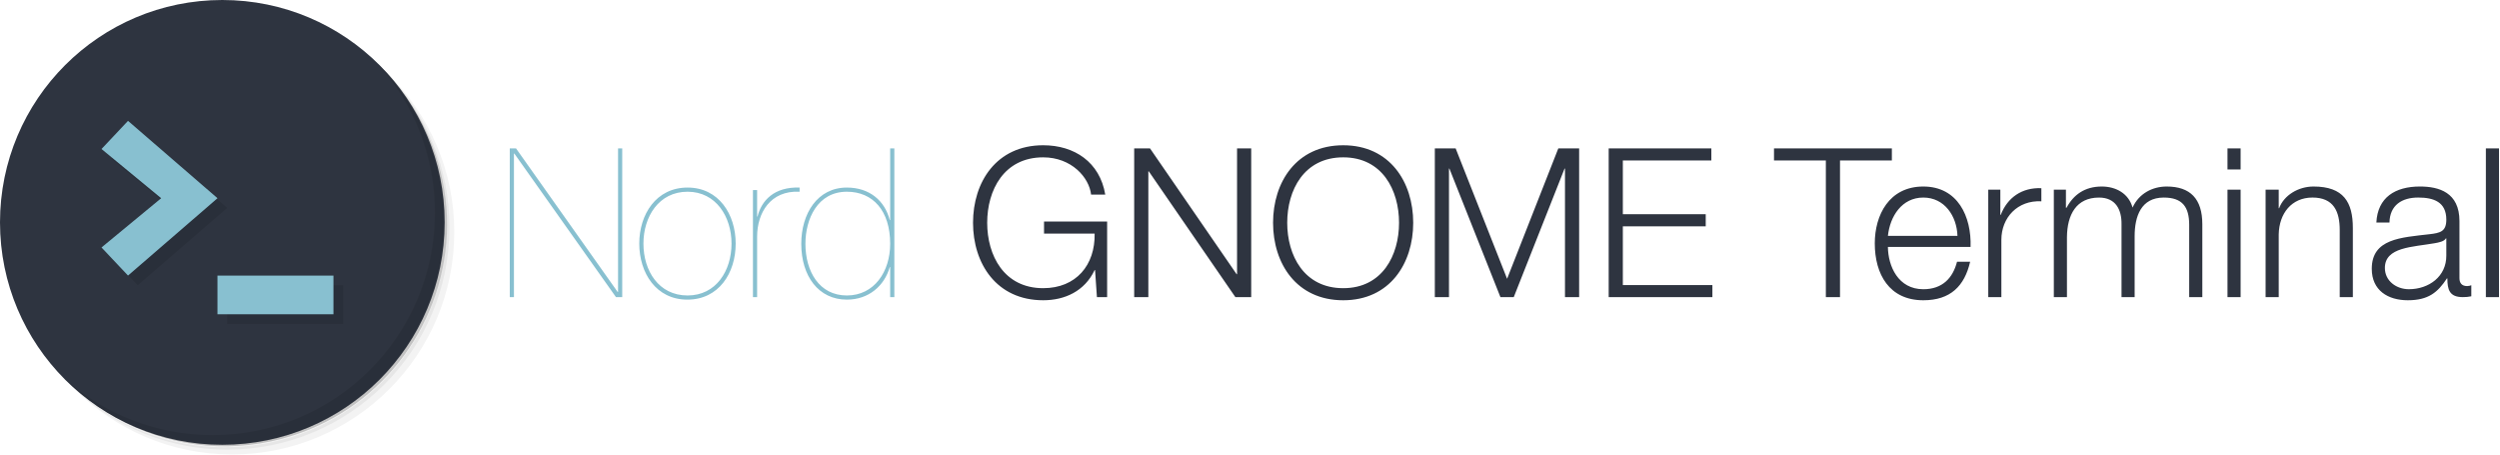
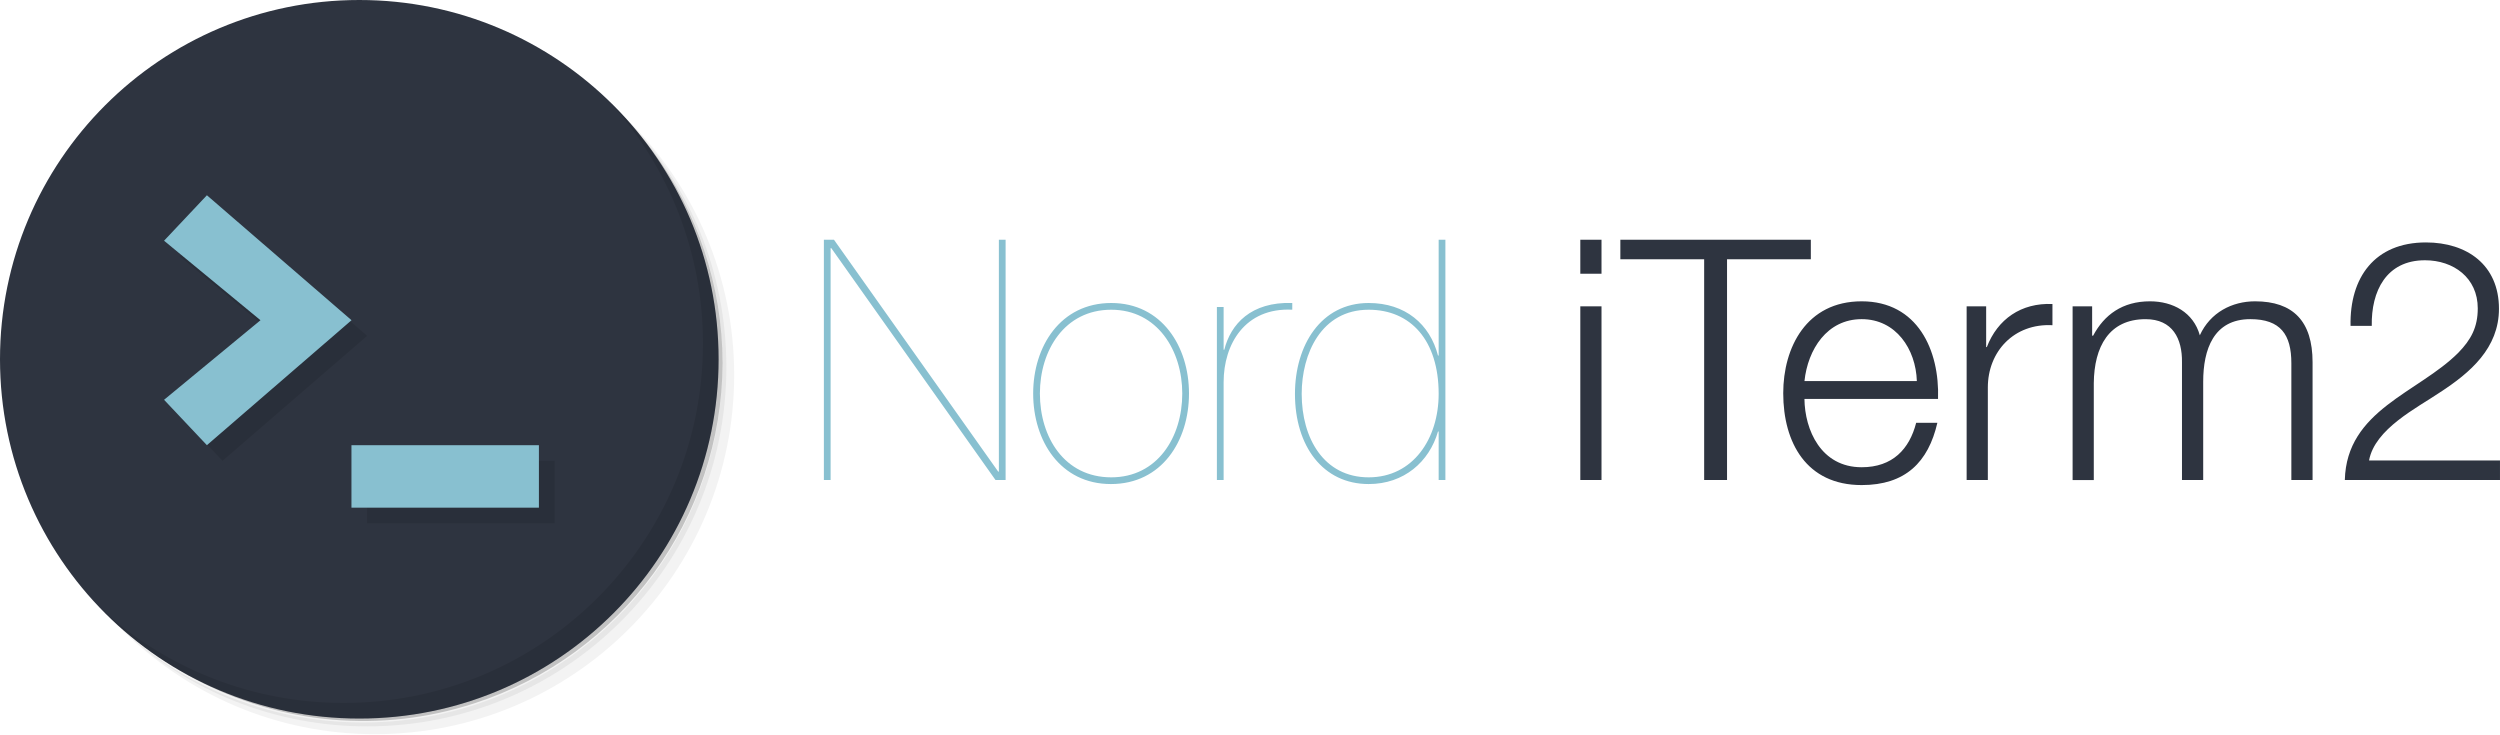
- <svg xmlns="http://www.w3.org/2000/svg" width="264.053" height="48" viewBox="0 0 264.053 48">
-   <path fill="none" d="M52.676 15.675h213.102v16.649H52.676z" />
-   <path fill="#88C0D0" d="M53.864 15.673h.66l10.738 15.161h.044V15.673h.44v15.71h-.66l-10.737-15.16h-.044v15.16h-.44v-15.71zm18.788 4.137c3.301 0 5.083 2.838 5.083 5.918 0 3.104-1.782 5.919-5.105 5.919-3.3 0-5.083-2.815-5.083-5.919.001-3.08 1.783-5.918 5.105-5.918zm0 11.398c3.015 0 4.643-2.618 4.643-5.479 0-2.816-1.628-5.479-4.643-5.479-3.058 0-4.665 2.663-4.665 5.479.001 2.86 1.607 5.479 4.665 5.479zm7.348.175h-.44v-11.31H80v2.794h.044c.418-1.672 1.738-3.146 4.444-3.059v.44C81.386 20.096 80 22.516 80 24.98v6.403zm14.059-15.71h.44v15.71h-.44v-3.169h-.044c-.572 1.98-2.222 3.433-4.533 3.433-2.992 0-4.818-2.485-4.818-5.896 0-3.168 1.694-5.941 4.818-5.941 2.398 0 4.005 1.386 4.533 3.433h.044v-7.57zm-4.577 4.577c-3.102 0-4.378 2.883-4.378 5.501 0 2.904 1.452 5.457 4.378 5.457 2.905 0 4.577-2.53 4.577-5.457 0-3.499-1.827-5.501-4.577-5.501z" />
-   <path fill="#2E3440" d="M116.983 31.383h-1.078l-.198-2.86h-.044c-1.056 2.244-3.168 3.19-5.435 3.19-4.951 0-7.415-3.895-7.415-8.185s2.464-8.186 7.415-8.186c3.301 0 5.985 1.783 6.558 5.215h-1.497c-.197-1.804-2.068-3.938-5.061-3.938-4.158 0-5.918 3.477-5.918 6.909s1.76 6.909 5.918 6.909c3.477 0 5.501-2.442 5.435-5.765h-5.347v-1.276h6.667v7.987zm2.859-15.71h1.672l9.153 13.29h.044v-13.29h1.496v15.71h-1.672l-9.153-13.29h-.044v13.29h-1.496v-15.71zm22.089-.33c4.929 0 7.394 3.895 7.394 8.186s-2.465 8.185-7.394 8.185c-4.95 0-7.415-3.895-7.415-8.185s2.464-8.186 7.415-8.186zm0 15.094c4.137 0 5.896-3.477 5.896-6.909 0-3.433-1.76-6.909-5.896-6.909-4.158 0-5.919 3.477-5.919 6.909s1.76 6.909 5.919 6.909zm9.678-14.764h2.2l5.436 13.774 5.412-13.774h2.2v15.71h-1.496V17.807h-.044l-5.368 13.576h-1.408l-5.392-13.576h-.044v13.576h-1.496v-15.71zm18.37 0h10.848v1.276h-9.352v5.677h8.758v1.276h-8.758v6.205h9.462v1.276h-10.958v-15.71zm17.468 0h12.454v1.276h-5.479v14.434h-1.496V16.949h-5.479v-1.276zm12.036 10.408c.021 2.024 1.078 4.467 3.74 4.467 2.024 0 3.124-1.188 3.564-2.905h1.386c-.594 2.575-2.09 4.071-4.95 4.071-3.608 0-5.127-2.772-5.127-6.007 0-2.993 1.519-6.007 5.127-6.007 3.652 0 5.104 3.19 4.994 6.381h-8.734zm7.349-1.166c-.066-2.09-1.364-4.049-3.608-4.049-2.267 0-3.521 1.98-3.74 4.049h7.348zm3.255-4.885h1.276v2.662h.044c.704-1.826 2.244-2.904 4.29-2.816v1.386c-2.508-.132-4.225 1.716-4.225 4.071v6.051h-1.386V20.03zm6.93 0h1.276v1.914h.065c.727-1.364 1.915-2.244 3.719-2.244 1.496 0 2.839.726 3.257 2.222.682-1.496 2.112-2.222 3.608-2.222 2.486 0 3.763 1.298 3.763 3.982v7.701h-1.387v-7.635c0-1.87-.704-2.882-2.685-2.882-2.398 0-3.08 1.98-3.08 4.093v6.425h-1.386v-7.701c.021-1.54-.616-2.816-2.377-2.816-2.398 0-3.366 1.804-3.389 4.181v6.337h-1.386V20.03zm18.347-4.357h1.387v2.223h-1.387v-2.223zm0 4.357h1.387v11.354h-1.387V20.03zm4.027 0h1.387v1.958h.044c.506-1.364 2.024-2.288 3.631-2.288 3.19 0 4.158 1.672 4.158 4.378v7.305h-1.387v-7.085c0-1.958-.638-3.433-2.882-3.433-2.2 0-3.521 1.672-3.564 3.895v6.623h-1.387V20.03zm11.704 3.476c.132-2.663 2.002-3.807 4.599-3.807 2.002 0 4.181.616 4.181 3.652v6.028c0 .529.264.837.813.837.154 0 .33-.044.44-.089v1.167a3.855 3.855 0 0 1-.902.088c-1.408 0-1.628-.792-1.628-1.98h-.044c-.969 1.475-1.958 2.311-4.137 2.311-2.091 0-3.807-1.034-3.807-3.322 0-3.19 3.103-3.301 6.095-3.653 1.145-.132 1.782-.286 1.782-1.54 0-1.871-1.342-2.333-2.971-2.333-1.716 0-2.992.792-3.036 2.641h-1.385zm7.392 1.672h-.044c-.176.33-.792.44-1.166.507-2.354.418-5.281.396-5.281 2.617 0 1.387 1.232 2.245 2.531 2.245 2.112 0 3.982-1.343 3.96-3.564v-1.805zm4.179-9.505h1.387v15.71h-1.387v-15.71z" />
+ <svg xmlns="http://www.w3.org/2000/svg" width="163.449" height="48" viewBox="0 0 163.449 48">
+   <path fill="none" d="M52.676 15.675h112.436v16.649H52.676z" />
+   <path fill="#88C0D0" d="M53.864 15.673h.66l10.738 15.161h.044V15.673h.44v15.71h-.66l-10.737-15.16h-.044v15.16h-.44v-15.71zm18.789 4.137c3.301 0 5.083 2.838 5.083 5.918 0 3.104-1.782 5.919-5.105 5.919-3.3 0-5.083-2.815-5.083-5.919 0-3.08 1.783-5.918 5.105-5.918zm0 11.398c3.015 0 4.643-2.618 4.643-5.479 0-2.816-1.628-5.479-4.643-5.479-3.058 0-4.665 2.663-4.665 5.479 0 2.86 1.607 5.479 4.665 5.479zm7.347.175h-.44v-11.31H80v2.794h.044c.418-1.672 1.738-3.146 4.444-3.059v.44C81.387 20.096 80 22.516 80 24.98v6.403zm14.059-15.71h.44v15.71h-.44v-3.169h-.044c-.572 1.98-2.222 3.433-4.533 3.433-2.992 0-4.818-2.485-4.818-5.896 0-3.168 1.694-5.941 4.818-5.941 2.398 0 4.005 1.386 4.533 3.433h.044v-7.57zm-4.577 4.577c-3.102 0-4.378 2.883-4.378 5.501 0 2.904 1.452 5.457 4.378 5.457 2.905 0 4.577-2.53 4.577-5.457 0-3.499-1.826-5.501-4.577-5.501z" />
+   <path fill="#2E3440" d="M103.32 15.673h1.386v2.223h-1.386v-2.223zm0 4.357h1.386v11.354h-1.386V20.03zm2.618-4.357h12.454v1.276h-5.479v14.434h-1.496V16.949h-5.479v-1.276zm12.036 10.408c.021 2.024 1.078 4.467 3.74 4.467 2.024 0 3.124-1.188 3.564-2.905h1.386c-.594 2.575-2.09 4.071-4.95 4.071-3.608 0-5.127-2.772-5.127-6.007 0-2.993 1.519-6.007 5.127-6.007 3.652 0 5.104 3.19 4.994 6.381h-8.734zm7.349-1.166c-.066-2.09-1.364-4.049-3.608-4.049-2.267 0-3.521 1.98-3.74 4.049h7.348zm3.255-4.885h1.276v2.662h.044c.704-1.826 2.245-2.904 4.29-2.816v1.386c-2.508-.132-4.224 1.716-4.224 4.071v6.051h-1.386V20.03zm6.93 0h1.275v1.914h.066c.727-1.364 1.914-2.244 3.719-2.244 1.496 0 2.838.726 3.256 2.222.682-1.496 2.113-2.222 3.609-2.222 2.486 0 3.762 1.298 3.762 3.982v7.701h-1.387v-7.635c0-1.87-.703-2.882-2.684-2.882-2.398 0-3.08 1.98-3.08 4.093v6.425h-1.387v-7.701c.021-1.54-.615-2.816-2.377-2.816-2.398 0-3.365 1.804-3.389 4.181v6.337h-1.385V20.03zm27.941 11.353h-10.145c.111-4.577 4.797-5.698 7.416-8.317.836-.858 1.275-1.672 1.275-2.904 0-2.002-1.584-3.146-3.453-3.146-2.531 0-3.521 2.024-3.477 4.291h-1.387c-.066-3.168 1.584-5.457 4.928-5.457 2.686 0 4.775 1.474 4.775 4.334 0 2.575-1.871 4.181-3.873 5.479-1.496 1.013-4.246 2.376-4.621 4.444h8.561v1.276z" />
  <path opacity=".05" d="M36.063 4.085c5.983 4.148 9.895 11.061 9.895 18.894 0 12.691-10.284 22.979-22.98 22.979-7.833 0-14.746-3.909-18.895-9.894a23.787 23.787 0 0 0 3.862 5.075 23.418 23.418 0 0 0 15.799 6.096c12.974 0 23.491-10.519 23.491-23.49a23.407 23.407 0 0 0-6.096-15.798 23.743 23.743 0 0 0-5.076-3.862zm5.076 3.862A23.398 23.398 0 0 1 47.491 24c0 12.973-10.517 23.49-23.491 23.49a23.399 23.399 0 0 1-16.054-6.351C12.194 45.371 18.039 48 24.51 48 37.483 48 48 37.483 48 24.511c0-6.47-2.63-12.317-6.861-16.564z" />
  <path opacity=".1" d="M41.14 7.947a23.411 23.411 0 0 1 6.097 15.798c0 12.974-10.517 23.49-23.491 23.49a23.42 23.42 0 0 1-15.8-6.096 23.402 23.402 0 0 0 16.055 6.351c12.974 0 23.49-10.518 23.49-23.49 0-6.21-2.414-11.853-6.351-16.053z" />
  <path opacity=".2" d="M30.896 1.404c8.799 3.221 15.064 11.66 15.064 21.58 0 12.69-10.285 22.979-22.979 22.979-9.915 0-18.355-6.265-21.571-15.063 4.008 12.338 17.259 19.093 29.598 15.085a23.488 23.488 0 0 0 16.234-22.234A23.489 23.489 0 0 0 30.9 1.409l-.004-.005z" />
  <path fill="#2E3440" d="M23.491 0c12.974 0 23.491 10.516 23.491 23.489 0 12.974-10.517 23.49-23.491 23.49S0 36.463 0 23.489C0 10.516 10.517 0 23.491 0z" />
  <path opacity=".1" d="M39.862 6.67a23.403 23.403 0 0 1 6.097 15.798c0 12.974-10.517 23.49-23.49 23.49a23.42 23.42 0 0 1-15.8-6.096c4.268 4.382 10.224 7.117 16.821 7.117 12.974 0 23.49-10.518 23.49-23.49 0-6.599-2.734-12.552-7.118-16.819z" />
  <path fill-opacity=".1" d="M36.256 34.213v-4.086H24v4.086m-9.452-4.086l-2.801-2.968 6.303-5.202-6.303-5.198 2.801-2.972 9.455 8.17" />
  <path fill="#88C0D0" d="M35.234 33.192v-4.086H22.978v4.086m-9.451-4.086l-2.801-2.968 6.304-5.202-6.304-5.198 2.801-2.972 9.455 8.17" />
</svg>
